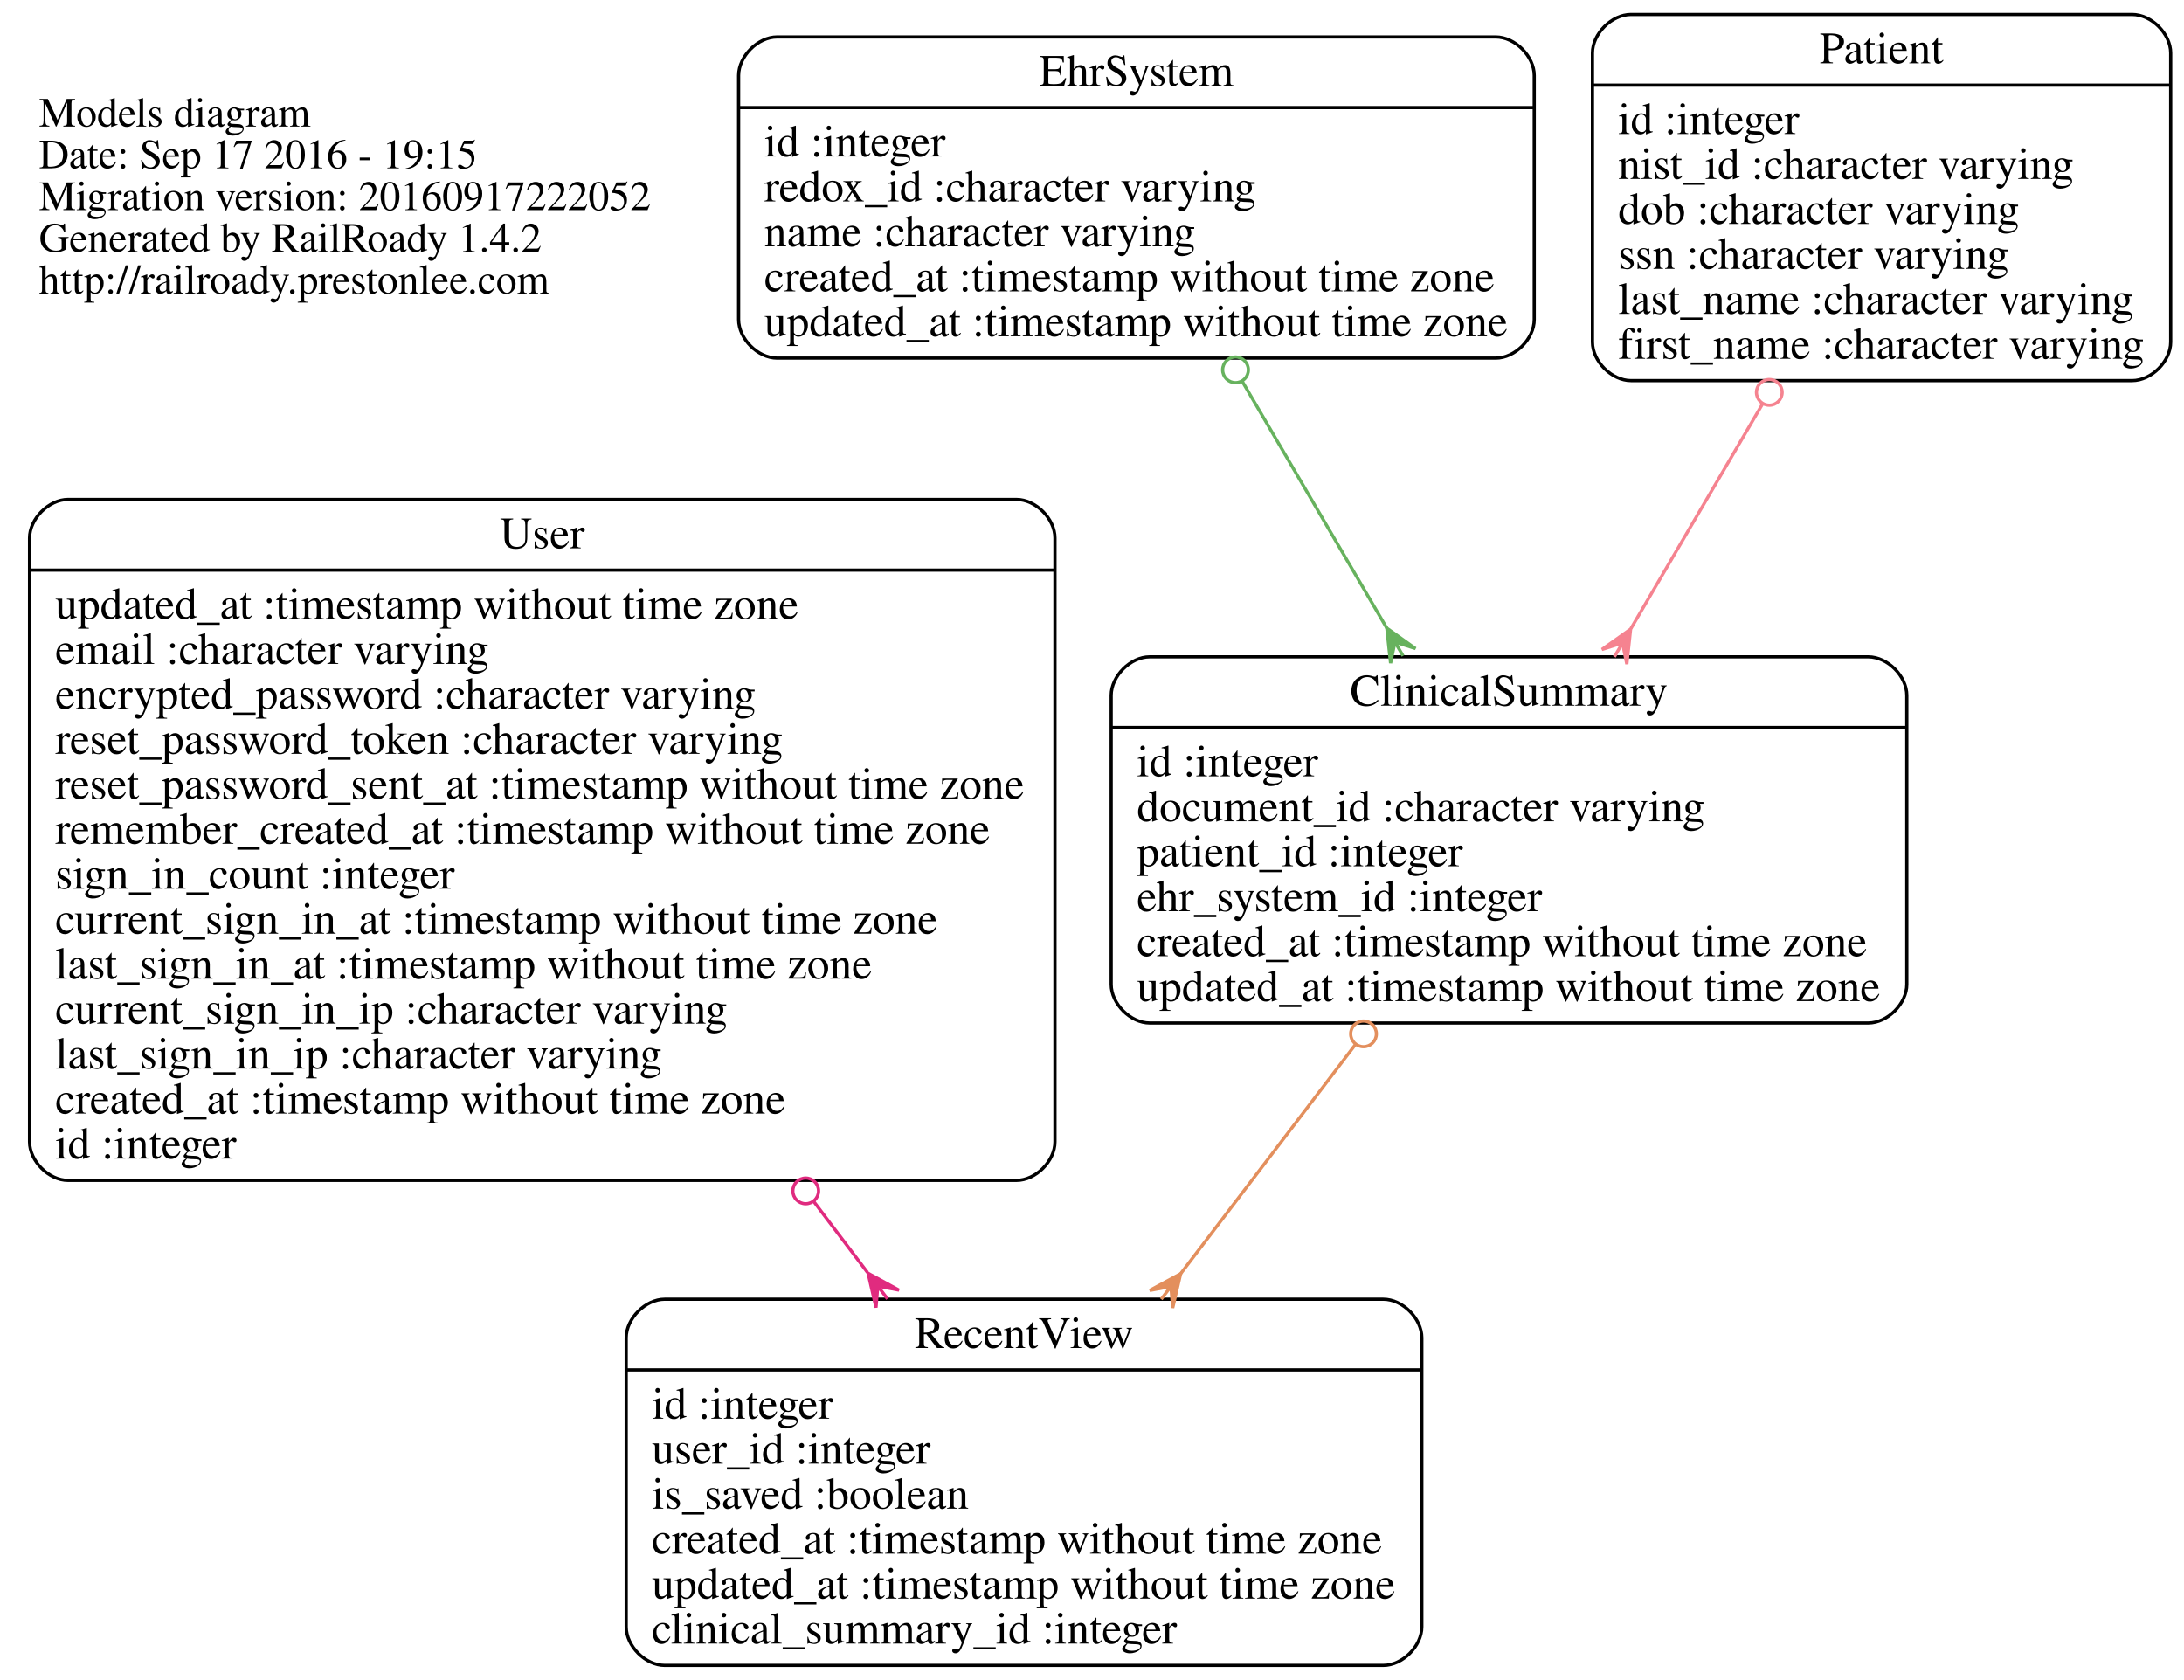
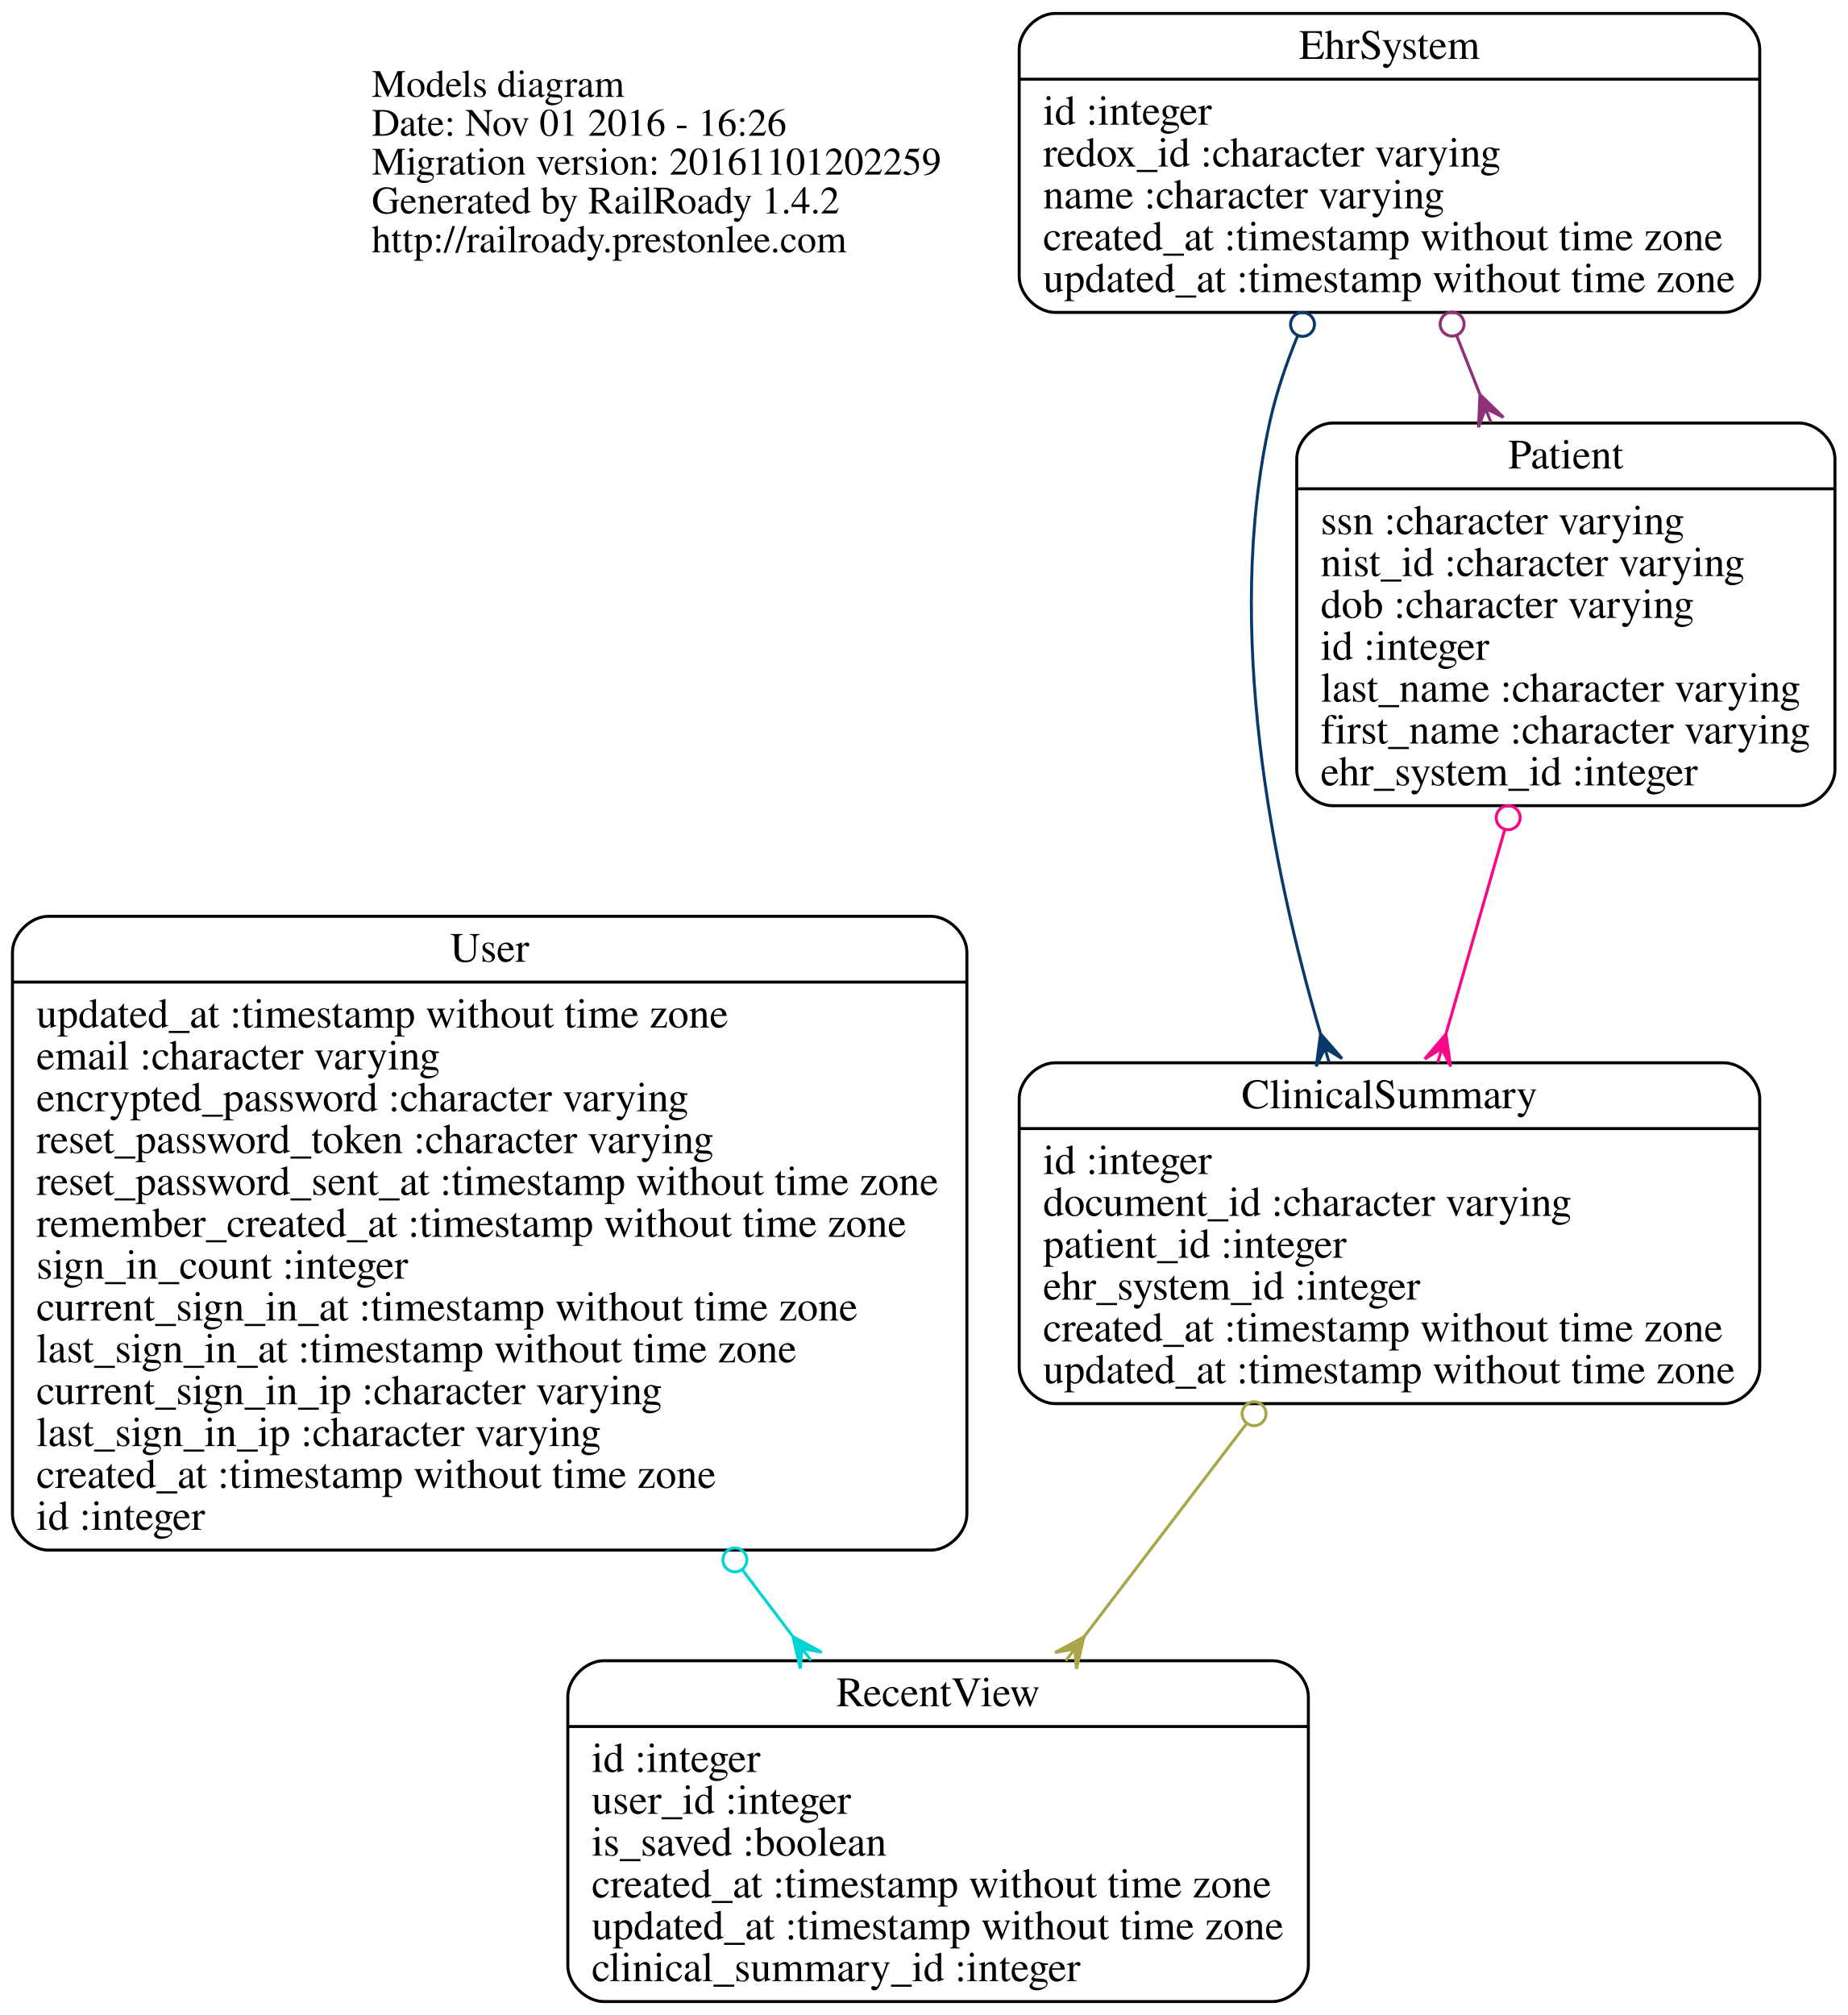
- <svg xmlns="http://www.w3.org/2000/svg" width="680pt" height="523pt" viewBox="0.00 0.00 679.71 523.00">
-   <g id="graph0" class="graph" transform="scale(1 1) rotate(0) translate(4 519)">
-     <polygon fill="none" stroke="none" points="-4,4 -4,-519 675.709,-519 675.709,4 -4,4" />
+ <svg xmlns="http://www.w3.org/2000/svg" width="618pt" height="674pt" viewBox="0.00 0.00 617.66 674.00">
+   <g id="graph0" class="graph" transform="scale(1 1) rotate(0) translate(4 670)">
+     <polygon fill="none" stroke="none" points="-4,4 -4,-670 613.656,-670 613.656,4 -4,4" />
    <g id="node1" class="node">
-       <text text-anchor="start" x="8" y="-479.6" font-family="Times,serif" font-size="13.00">Models diagram</text>
-       <text text-anchor="start" x="8" y="-466.6" font-family="Times,serif" font-size="13.00">Date: Sep 17 2016 - 19:15</text>
-       <text text-anchor="start" x="8" y="-453.6" font-family="Times,serif" font-size="13.00">Migration version: 20160917222052</text>
-       <text text-anchor="start" x="8" y="-440.6" font-family="Times,serif" font-size="13.00">Generated by RailRoady 1.4.2</text>
-       <text text-anchor="start" x="8" y="-427.6" font-family="Times,serif" font-size="13.00">http://railroady.prestonlee.com</text>
+       <text text-anchor="start" x="120.185" y="-637.6" font-family="Times,serif" font-size="13.00">Models diagram</text>
+       <text text-anchor="start" x="120.185" y="-624.6" font-family="Times,serif" font-size="13.00">Date: Nov 01 2016 - 16:26</text>
+       <text text-anchor="start" x="120.185" y="-611.6" font-family="Times,serif" font-size="13.00">Migration version: 20161101202259</text>
+       <text text-anchor="start" x="120.185" y="-598.6" font-family="Times,serif" font-size="13.00">Generated by RailRoady 1.4.2</text>
+       <text text-anchor="start" x="120.185" y="-585.6" font-family="Times,serif" font-size="13.00">http://railroady.prestonlee.com</text>
    </g>
    <g id="node2" class="node">
-       <path fill="none" stroke="black" d="M353.825,-200.5C353.825,-200.5 577.55,-200.5 577.55,-200.5 583.55,-200.5 589.55,-206.5 589.55,-212.5 589.55,-212.5 589.55,-302.5 589.55,-302.5 589.55,-308.5 583.55,-314.5 577.55,-314.5 577.55,-314.5 353.825,-314.5 353.825,-314.5 347.825,-314.5 341.825,-308.5 341.825,-302.5 341.825,-302.5 341.825,-212.5 341.825,-212.5 341.825,-206.5 347.825,-200.5 353.825,-200.5" />
-       <text text-anchor="middle" x="465.688" y="-299.3" font-family="Times,serif" font-size="14.00">ClinicalSummary</text>
-       <polyline fill="none" stroke="black" points="341.825,-292.5 589.55,-292.5 " />
-       <text text-anchor="start" x="349.825" y="-277.3" font-family="Times,serif" font-size="14.00">id :integer</text>
-       <text text-anchor="start" x="349.825" y="-263.3" font-family="Times,serif" font-size="14.00">document_id :character varying</text>
-       <text text-anchor="start" x="349.825" y="-249.3" font-family="Times,serif" font-size="14.00">patient_id :integer</text>
-       <text text-anchor="start" x="349.825" y="-235.3" font-family="Times,serif" font-size="14.00">ehr_system_id :integer</text>
-       <text text-anchor="start" x="349.825" y="-221.3" font-family="Times,serif" font-size="14.00">created_at :timestamp without time zone</text>
-       <text text-anchor="start" x="349.825" y="-207.3" font-family="Times,serif" font-size="14.00">updated_at :timestamp without time zone</text>
+       <path fill="none" stroke="black" d="M348.772,-200.5C348.772,-200.5 572.497,-200.5 572.497,-200.5 578.497,-200.5 584.497,-206.5 584.497,-212.5 584.497,-212.5 584.497,-302.5 584.497,-302.5 584.497,-308.5 578.497,-314.5 572.497,-314.5 572.497,-314.5 348.772,-314.5 348.772,-314.5 342.772,-314.5 336.772,-308.5 336.772,-302.5 336.772,-302.5 336.772,-212.5 336.772,-212.5 336.772,-206.5 342.772,-200.5 348.772,-200.5" />
+       <text text-anchor="middle" x="460.635" y="-299.3" font-family="Times,serif" font-size="14.00">ClinicalSummary</text>
+       <polyline fill="none" stroke="black" points="336.772,-292.5 584.497,-292.5 " />
+       <text text-anchor="start" x="344.772" y="-277.3" font-family="Times,serif" font-size="14.00">id :integer</text>
+       <text text-anchor="start" x="344.772" y="-263.3" font-family="Times,serif" font-size="14.00">document_id :character varying</text>
+       <text text-anchor="start" x="344.772" y="-249.3" font-family="Times,serif" font-size="14.00">patient_id :integer</text>
+       <text text-anchor="start" x="344.772" y="-235.3" font-family="Times,serif" font-size="14.00">ehr_system_id :integer</text>
+       <text text-anchor="start" x="344.772" y="-221.3" font-family="Times,serif" font-size="14.00">created_at :timestamp without time zone</text>
+       <text text-anchor="start" x="344.772" y="-207.3" font-family="Times,serif" font-size="14.00">updated_at :timestamp without time zone</text>
    </g>
    <g id="node5" class="node">
-       <path fill="none" stroke="black" d="M202.825,-0.5C202.825,-0.5 426.55,-0.5 426.55,-0.5 432.55,-0.5 438.55,-6.5 438.55,-12.5 438.55,-12.5 438.55,-102.5 438.55,-102.5 438.55,-108.5 432.55,-114.5 426.55,-114.5 426.55,-114.5 202.825,-114.5 202.825,-114.5 196.825,-114.5 190.825,-108.5 190.825,-102.5 190.825,-102.5 190.825,-12.5 190.825,-12.5 190.825,-6.5 196.825,-0.5 202.825,-0.5" />
-       <text text-anchor="middle" x="314.688" y="-99.3" font-family="Times,serif" font-size="14.00">RecentView</text>
-       <polyline fill="none" stroke="black" points="190.825,-92.5 438.55,-92.5 " />
-       <text text-anchor="start" x="198.825" y="-77.3" font-family="Times,serif" font-size="14.00">id :integer</text>
-       <text text-anchor="start" x="198.825" y="-63.3" font-family="Times,serif" font-size="14.00">user_id :integer</text>
-       <text text-anchor="start" x="198.825" y="-49.3" font-family="Times,serif" font-size="14.00">is_saved :boolean</text>
-       <text text-anchor="start" x="198.825" y="-35.3" font-family="Times,serif" font-size="14.00">created_at :timestamp without time zone</text>
-       <text text-anchor="start" x="198.825" y="-21.3" font-family="Times,serif" font-size="14.00">updated_at :timestamp without time zone</text>
-       <text text-anchor="start" x="198.825" y="-7.3" font-family="Times,serif" font-size="14.00">clinical_summary_id :integer</text>
+       <path fill="none" stroke="black" d="M197.772,-0.5C197.772,-0.5 421.497,-0.5 421.497,-0.5 427.497,-0.5 433.497,-6.5 433.497,-12.5 433.497,-12.5 433.497,-102.5 433.497,-102.5 433.497,-108.5 427.497,-114.5 421.497,-114.5 421.497,-114.5 197.772,-114.5 197.772,-114.5 191.772,-114.5 185.772,-108.5 185.772,-102.5 185.772,-102.5 185.772,-12.5 185.772,-12.5 185.772,-6.5 191.772,-0.5 197.772,-0.5" />
+       <text text-anchor="middle" x="309.635" y="-99.3" font-family="Times,serif" font-size="14.00">RecentView</text>
+       <polyline fill="none" stroke="black" points="185.772,-92.5 433.497,-92.5 " />
+       <text text-anchor="start" x="193.772" y="-77.3" font-family="Times,serif" font-size="14.00">id :integer</text>
+       <text text-anchor="start" x="193.772" y="-63.3" font-family="Times,serif" font-size="14.00">user_id :integer</text>
+       <text text-anchor="start" x="193.772" y="-49.3" font-family="Times,serif" font-size="14.00">is_saved :boolean</text>
+       <text text-anchor="start" x="193.772" y="-35.3" font-family="Times,serif" font-size="14.00">created_at :timestamp without time zone</text>
+       <text text-anchor="start" x="193.772" y="-21.3" font-family="Times,serif" font-size="14.00">updated_at :timestamp without time zone</text>
+       <text text-anchor="start" x="193.772" y="-7.3" font-family="Times,serif" font-size="14.00">clinical_summary_id :integer</text>
    </g>
    <g id="edge1" class="edge">
-       <path fill="none" stroke="#e38f5d" d="M417.95,-193.903C400.581,-171.129 380.935,-145.368 363.477,-122.475" />
-       <ellipse fill="none" stroke="#e38f5d" cx="420.395" cy="-197.11" rx="4" ry="4" />
-       <polygon fill="#e38f5d" stroke="#e38f5d" points="363.464,-122.458 360.978,-111.778 360.432,-118.483 357.4,-114.507 357.4,-114.507 357.4,-114.507 360.432,-118.483 353.822,-117.236 363.464,-122.458 363.464,-122.458" />
+       <path fill="none" stroke="#aaa549" d="M412.897,-193.903C395.528,-171.129 375.882,-145.368 358.424,-122.475" />
+       <ellipse fill="none" stroke="#aaa549" cx="415.342" cy="-197.11" rx="4" ry="4" />
+       <polygon fill="#aaa549" stroke="#aaa549" points="358.411,-122.458 355.925,-111.778 355.379,-118.483 352.347,-114.507 352.347,-114.507 352.347,-114.507 355.379,-118.483 348.769,-117.236 358.411,-122.458 358.411,-122.458" />
    </g>
    <g id="node3" class="node">
-       <path fill="none" stroke="black" d="M237.825,-407.5C237.825,-407.5 461.55,-407.5 461.55,-407.5 467.55,-407.5 473.55,-413.5 473.55,-419.5 473.55,-419.5 473.55,-495.5 473.55,-495.5 473.55,-501.5 467.55,-507.5 461.55,-507.5 461.55,-507.5 237.825,-507.5 237.825,-507.5 231.825,-507.5 225.825,-501.5 225.825,-495.5 225.825,-495.5 225.825,-419.5 225.825,-419.5 225.825,-413.5 231.825,-407.5 237.825,-407.5" />
-       <text text-anchor="middle" x="349.688" y="-492.3" font-family="Times,serif" font-size="14.00">EhrSystem</text>
-       <polyline fill="none" stroke="black" points="225.825,-485.5 473.55,-485.5 " />
-       <text text-anchor="start" x="233.825" y="-470.3" font-family="Times,serif" font-size="14.00">id :integer</text>
-       <text text-anchor="start" x="233.825" y="-456.3" font-family="Times,serif" font-size="14.00">redox_id :character varying</text>
-       <text text-anchor="start" x="233.825" y="-442.3" font-family="Times,serif" font-size="14.00">name :character varying</text>
-       <text text-anchor="start" x="233.825" y="-428.3" font-family="Times,serif" font-size="14.00">created_at :timestamp without time zone</text>
-       <text text-anchor="start" x="233.825" y="-414.3" font-family="Times,serif" font-size="14.00">updated_at :timestamp without time zone</text>
+       <path fill="none" stroke="black" d="M348.772,-565.5C348.772,-565.5 572.497,-565.5 572.497,-565.5 578.497,-565.5 584.497,-571.5 584.497,-577.5 584.497,-577.5 584.497,-653.5 584.497,-653.5 584.497,-659.5 578.497,-665.5 572.497,-665.5 572.497,-665.5 348.772,-665.5 348.772,-665.5 342.772,-665.5 336.772,-659.5 336.772,-653.5 336.772,-653.5 336.772,-577.5 336.772,-577.5 336.772,-571.5 342.772,-565.5 348.772,-565.5" />
+       <text text-anchor="middle" x="460.635" y="-650.3" font-family="Times,serif" font-size="14.00">EhrSystem</text>
+       <polyline fill="none" stroke="black" points="336.772,-643.5 584.497,-643.5 " />
+       <text text-anchor="start" x="344.772" y="-628.3" font-family="Times,serif" font-size="14.00">id :integer</text>
+       <text text-anchor="start" x="344.772" y="-614.3" font-family="Times,serif" font-size="14.00">redox_id :character varying</text>
+       <text text-anchor="start" x="344.772" y="-600.3" font-family="Times,serif" font-size="14.00">name :character varying</text>
+       <text text-anchor="start" x="344.772" y="-586.3" font-family="Times,serif" font-size="14.00">created_at :timestamp without time zone</text>
+       <text text-anchor="start" x="344.772" y="-572.3" font-family="Times,serif" font-size="14.00">updated_at :timestamp without time zone</text>
+     </g>
+     <g id="edge3" class="edge">
+       <path fill="none" stroke="#08396a" d="M429.944,-557.753C426.097,-548.384 422.768,-538.593 420.635,-529 405.252,-459.819 421.413,-379.337 437.559,-324.259" />
+       <ellipse fill="none" stroke="#08396a" cx="431.548" cy="-561.489" rx="4" ry="4" />
+       <polygon fill="#08396a" stroke="#08396a" points="437.578,-324.197 444.769,-315.919 439.019,-319.409 440.46,-314.621 440.46,-314.621 440.46,-314.621 439.019,-319.409 436.151,-313.324 437.578,-324.197 437.578,-324.197" />
+     </g>
+     <g id="node4" class="node">
+       <path fill="none" stroke="black" d="M441.614,-400.5C441.614,-400.5 597.656,-400.5 597.656,-400.5 603.656,-400.5 609.656,-406.5 609.656,-412.5 609.656,-412.5 609.656,-516.5 609.656,-516.5 609.656,-522.5 603.656,-528.5 597.656,-528.5 597.656,-528.5 441.614,-528.5 441.614,-528.5 435.614,-528.5 429.614,-522.5 429.614,-516.5 429.614,-516.5 429.614,-412.5 429.614,-412.5 429.614,-406.5 435.614,-400.5 441.614,-400.5" />
+       <text text-anchor="middle" x="519.635" y="-513.3" font-family="Times,serif" font-size="14.00">Patient</text>
+       <polyline fill="none" stroke="black" points="429.614,-506.5 609.656,-506.5 " />
+       <text text-anchor="start" x="437.614" y="-491.3" font-family="Times,serif" font-size="14.00">ssn :character varying</text>
+       <text text-anchor="start" x="437.614" y="-477.3" font-family="Times,serif" font-size="14.00">nist_id :character varying</text>
+       <text text-anchor="start" x="437.614" y="-463.3" font-family="Times,serif" font-size="14.00">dob :character varying</text>
+       <text text-anchor="start" x="437.614" y="-449.3" font-family="Times,serif" font-size="14.00">id :integer</text>
+       <text text-anchor="start" x="437.614" y="-435.3" font-family="Times,serif" font-size="14.00">last_name :character varying</text>
+       <text text-anchor="start" x="437.614" y="-421.3" font-family="Times,serif" font-size="14.00">first_name :character varying</text>
+       <text text-anchor="start" x="437.614" y="-407.3" font-family="Times,serif" font-size="14.00">ehr_system_id :integer</text>
    </g>
    <g id="edge2" class="edge">
-       <path fill="none" stroke="#67b25e" d="M382.638,-400.258C396.663,-376.318 413.108,-348.248 427.647,-323.431" />
-       <ellipse fill="none" stroke="#67b25e" cx="380.533" cy="-403.85" rx="4" ry="4" />
-       <polygon fill="#67b25e" stroke="#67b25e" points="427.648,-323.429 436.586,-317.075 430.176,-319.115 432.704,-314.801 432.704,-314.801 432.704,-314.801 430.176,-319.115 428.821,-312.526 427.648,-323.429 427.648,-323.429" />
+       <path fill="none" stroke="#903077" d="M483.093,-557.783C485.62,-551.402 488.22,-544.837 490.812,-538.289" />
+       <ellipse fill="none" stroke="#903077" cx="481.59" cy="-561.58" rx="4" ry="4" />
+       <polygon fill="#903077" stroke="#903077" points="490.915,-538.029 498.781,-530.388 492.756,-533.38 494.597,-528.732 494.597,-528.732 494.597,-528.732 492.756,-533.38 490.413,-527.075 490.915,-538.029 490.915,-538.029" />
    </g>
-     <g id="node4" class="node">
-       <path fill="none" stroke="black" d="M503.667,-400.5C503.667,-400.5 659.709,-400.5 659.709,-400.5 665.709,-400.5 671.709,-406.5 671.709,-412.5 671.709,-412.5 671.709,-502.5 671.709,-502.5 671.709,-508.5 665.709,-514.5 659.709,-514.5 659.709,-514.5 503.667,-514.5 503.667,-514.5 497.667,-514.5 491.667,-508.5 491.667,-502.5 491.667,-502.5 491.667,-412.5 491.667,-412.5 491.667,-406.5 497.667,-400.5 503.667,-400.5" />
-       <text text-anchor="middle" x="581.688" y="-499.3" font-family="Times,serif" font-size="14.00">Patient</text>
-       <polyline fill="none" stroke="black" points="491.667,-492.5 671.709,-492.5 " />
-       <text text-anchor="start" x="499.667" y="-477.3" font-family="Times,serif" font-size="14.00">id :integer</text>
-       <text text-anchor="start" x="499.667" y="-463.3" font-family="Times,serif" font-size="14.00">nist_id :character varying</text>
-       <text text-anchor="start" x="499.667" y="-449.3" font-family="Times,serif" font-size="14.00">dob :character varying</text>
-       <text text-anchor="start" x="499.667" y="-435.3" font-family="Times,serif" font-size="14.00">ssn :character varying</text>
-       <text text-anchor="start" x="499.667" y="-421.3" font-family="Times,serif" font-size="14.00">last_name :character varying</text>
-       <text text-anchor="start" x="499.667" y="-407.3" font-family="Times,serif" font-size="14.00">first_name :character varying</text>
-     </g>
-     <g id="edge3" class="edge">
-       <path fill="none" stroke="#f58390" d="M544.635,-393.255C531.547,-370.914 516.814,-345.767 503.651,-323.3" />
-       <ellipse fill="none" stroke="#f58390" cx="546.735" cy="-396.839" rx="4" ry="4" />
-       <polygon fill="#f58390" stroke="#f58390" points="503.555,-323.135 502.383,-312.232 501.027,-318.821 498.5,-314.507 498.5,-314.507 498.5,-314.507 501.027,-318.821 494.617,-316.782 503.555,-323.135 503.555,-323.135" />
+     <g id="edge4" class="edge">
+       <path fill="none" stroke="#f70988" d="M499.201,-392.503C492.833,-370.376 485.841,-346.08 479.579,-324.323" />
+       <ellipse fill="none" stroke="#f70988" cx="500.345" cy="-396.477" rx="4" ry="4" />
+       <polygon fill="#f70988" stroke="#f70988" points="479.524,-324.132 481.083,-313.278 478.141,-319.327 476.758,-314.522 476.758,-314.522 476.758,-314.522 478.141,-319.327 472.434,-315.767 479.524,-324.132 479.524,-324.132" />
    </g>
    <g id="node6" class="node">
-       <path fill="none" stroke="black" d="M17.053,-151.5C17.053,-151.5 312.323,-151.5 312.323,-151.5 318.323,-151.5 324.323,-157.5 324.323,-163.5 324.323,-163.5 324.323,-351.5 324.323,-351.5 324.323,-357.5 318.323,-363.5 312.323,-363.5 312.323,-363.5 17.053,-363.5 17.053,-363.5 11.053,-363.5 5.053,-357.5 5.053,-351.5 5.053,-351.5 5.053,-163.5 5.053,-163.5 5.053,-157.5 11.053,-151.5 17.053,-151.5" />
-       <text text-anchor="middle" x="164.688" y="-348.3" font-family="Times,serif" font-size="14.00">User</text>
-       <polyline fill="none" stroke="black" points="5.053,-341.5 324.323,-341.5 " />
-       <text text-anchor="start" x="13.053" y="-326.3" font-family="Times,serif" font-size="14.00">updated_at :timestamp without time zone</text>
-       <text text-anchor="start" x="13.053" y="-312.3" font-family="Times,serif" font-size="14.00">email :character varying</text>
-       <text text-anchor="start" x="13.053" y="-298.3" font-family="Times,serif" font-size="14.00">encrypted_password :character varying</text>
-       <text text-anchor="start" x="13.053" y="-284.3" font-family="Times,serif" font-size="14.00">reset_password_token :character varying</text>
-       <text text-anchor="start" x="13.053" y="-270.3" font-family="Times,serif" font-size="14.00">reset_password_sent_at :timestamp without time zone</text>
-       <text text-anchor="start" x="13.053" y="-256.3" font-family="Times,serif" font-size="14.00">remember_created_at :timestamp without time zone</text>
-       <text text-anchor="start" x="13.053" y="-242.3" font-family="Times,serif" font-size="14.00">sign_in_count :integer</text>
-       <text text-anchor="start" x="13.053" y="-228.3" font-family="Times,serif" font-size="14.00">current_sign_in_at :timestamp without time zone</text>
-       <text text-anchor="start" x="13.053" y="-214.3" font-family="Times,serif" font-size="14.00">last_sign_in_at :timestamp without time zone</text>
-       <text text-anchor="start" x="13.053" y="-200.3" font-family="Times,serif" font-size="14.00">current_sign_in_ip :character varying</text>
-       <text text-anchor="start" x="13.053" y="-186.3" font-family="Times,serif" font-size="14.00">last_sign_in_ip :character varying</text>
-       <text text-anchor="start" x="13.053" y="-172.3" font-family="Times,serif" font-size="14.00">created_at :timestamp without time zone</text>
-       <text text-anchor="start" x="13.053" y="-158.3" font-family="Times,serif" font-size="14.00">id :integer</text>
+       <path fill="none" stroke="black" d="M12,-151.5C12,-151.5 307.27,-151.5 307.27,-151.5 313.27,-151.5 319.27,-157.5 319.27,-163.5 319.27,-163.5 319.27,-351.5 319.27,-351.5 319.27,-357.5 313.27,-363.5 307.27,-363.5 307.27,-363.5 12,-363.5 12,-363.5 6,-363.5 0,-357.5 0,-351.5 0,-351.5 0,-163.5 0,-163.5 0,-157.5 6,-151.5 12,-151.5" />
+       <text text-anchor="middle" x="159.635" y="-348.3" font-family="Times,serif" font-size="14.00">User</text>
+       <polyline fill="none" stroke="black" points="0,-341.5 319.27,-341.5 " />
+       <text text-anchor="start" x="8" y="-326.3" font-family="Times,serif" font-size="14.00">updated_at :timestamp without time zone</text>
+       <text text-anchor="start" x="8" y="-312.3" font-family="Times,serif" font-size="14.00">email :character varying</text>
+       <text text-anchor="start" x="8" y="-298.3" font-family="Times,serif" font-size="14.00">encrypted_password :character varying</text>
+       <text text-anchor="start" x="8" y="-284.3" font-family="Times,serif" font-size="14.00">reset_password_token :character varying</text>
+       <text text-anchor="start" x="8" y="-270.3" font-family="Times,serif" font-size="14.00">reset_password_sent_at :timestamp without time zone</text>
+       <text text-anchor="start" x="8" y="-256.3" font-family="Times,serif" font-size="14.00">remember_created_at :timestamp without time zone</text>
+       <text text-anchor="start" x="8" y="-242.3" font-family="Times,serif" font-size="14.00">sign_in_count :integer</text>
+       <text text-anchor="start" x="8" y="-228.3" font-family="Times,serif" font-size="14.00">current_sign_in_at :timestamp without time zone</text>
+       <text text-anchor="start" x="8" y="-214.3" font-family="Times,serif" font-size="14.00">last_sign_in_at :timestamp without time zone</text>
+       <text text-anchor="start" x="8" y="-200.3" font-family="Times,serif" font-size="14.00">current_sign_in_ip :character varying</text>
+       <text text-anchor="start" x="8" y="-186.3" font-family="Times,serif" font-size="14.00">last_sign_in_ip :character varying</text>
+       <text text-anchor="start" x="8" y="-172.3" font-family="Times,serif" font-size="14.00">created_at :timestamp without time zone</text>
+       <text text-anchor="start" x="8" y="-158.3" font-family="Times,serif" font-size="14.00">id :integer</text>
    </g>
-     <g id="edge4" class="edge">
-       <path fill="none" stroke="#e02b7f" d="M249.241,-144.89C254.927,-137.385 260.538,-129.977 265.942,-122.845" />
-       <ellipse fill="none" stroke="#e02b7f" cx="246.715" cy="-148.224" rx="4" ry="4" />
-       <polygon fill="#e02b7f" stroke="#e02b7f" points="266.143,-122.579 275.768,-117.326 269.162,-118.594 272.181,-114.609 272.181,-114.609 272.181,-114.609 269.162,-118.594 268.594,-111.891 266.143,-122.579 266.143,-122.579" />
+     <g id="edge5" class="edge">
+       <path fill="none" stroke="#06d4d3" d="M244.188,-144.89C249.874,-137.385 255.485,-129.977 260.889,-122.845" />
+       <ellipse fill="none" stroke="#06d4d3" cx="241.662" cy="-148.224" rx="4" ry="4" />
+       <polygon fill="#06d4d3" stroke="#06d4d3" points="261.09,-122.579 270.715,-117.326 264.109,-118.594 267.128,-114.609 267.128,-114.609 267.128,-114.609 264.109,-118.594 263.541,-111.891 261.09,-122.579 261.09,-122.579" />
    </g>
  </g>
</svg>
